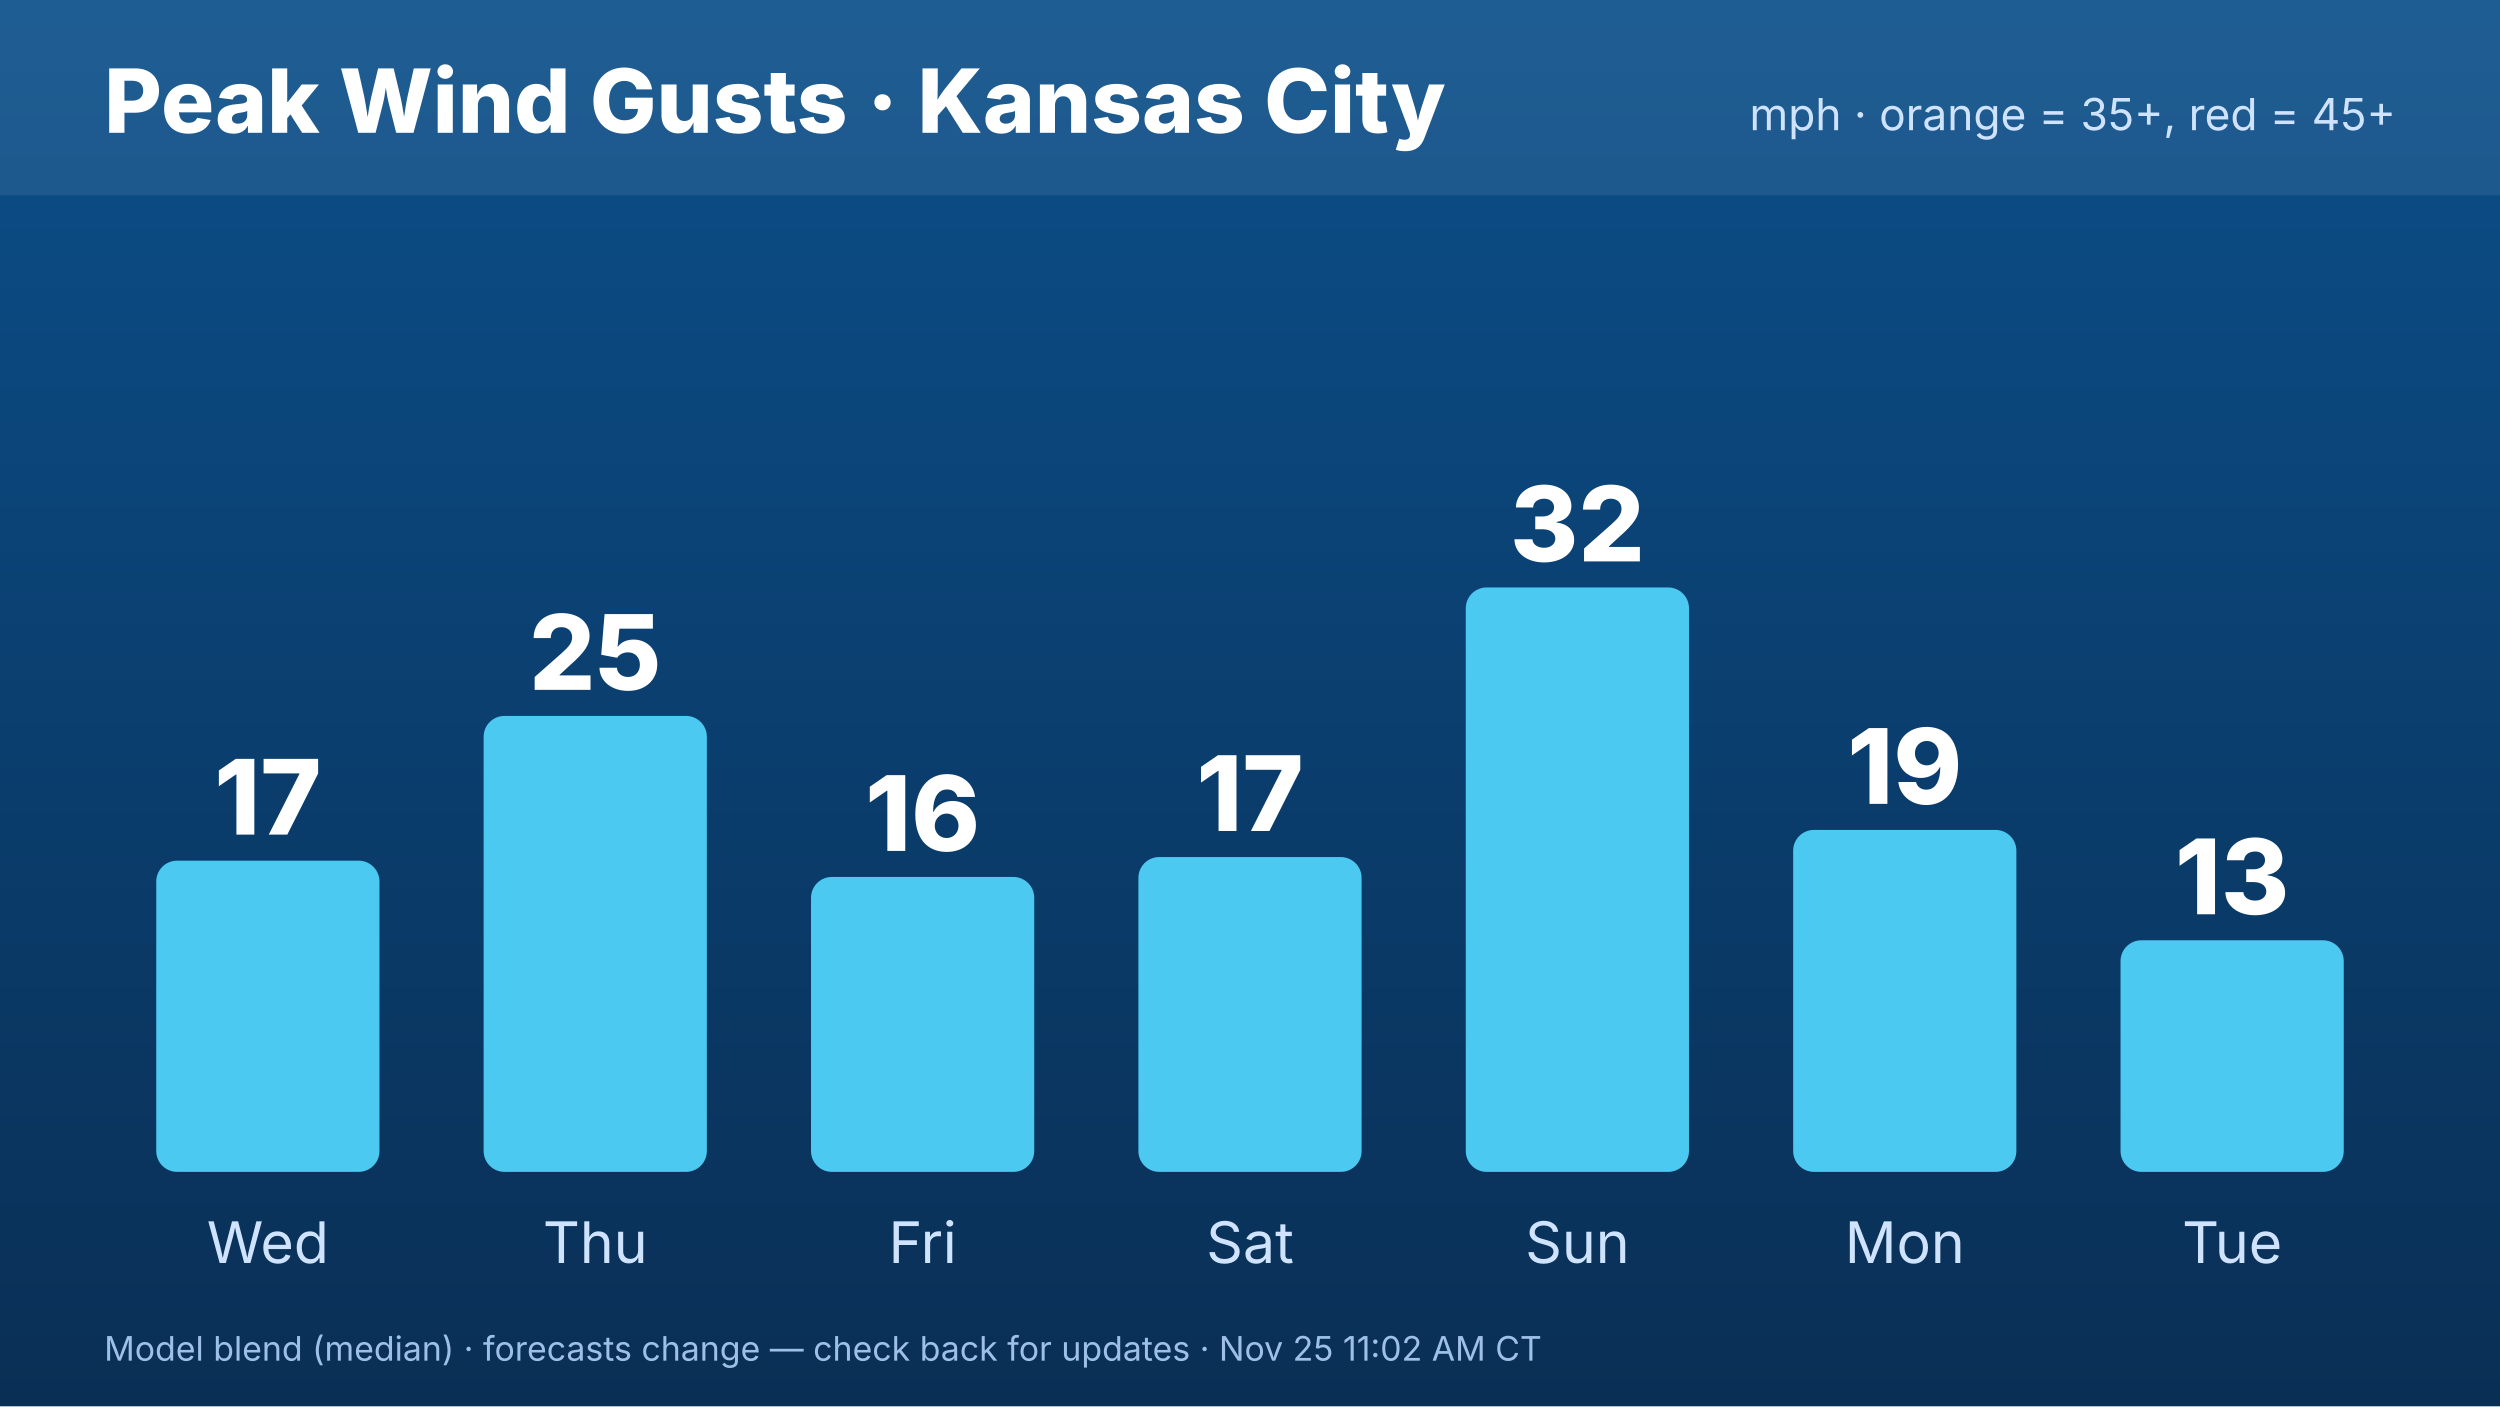
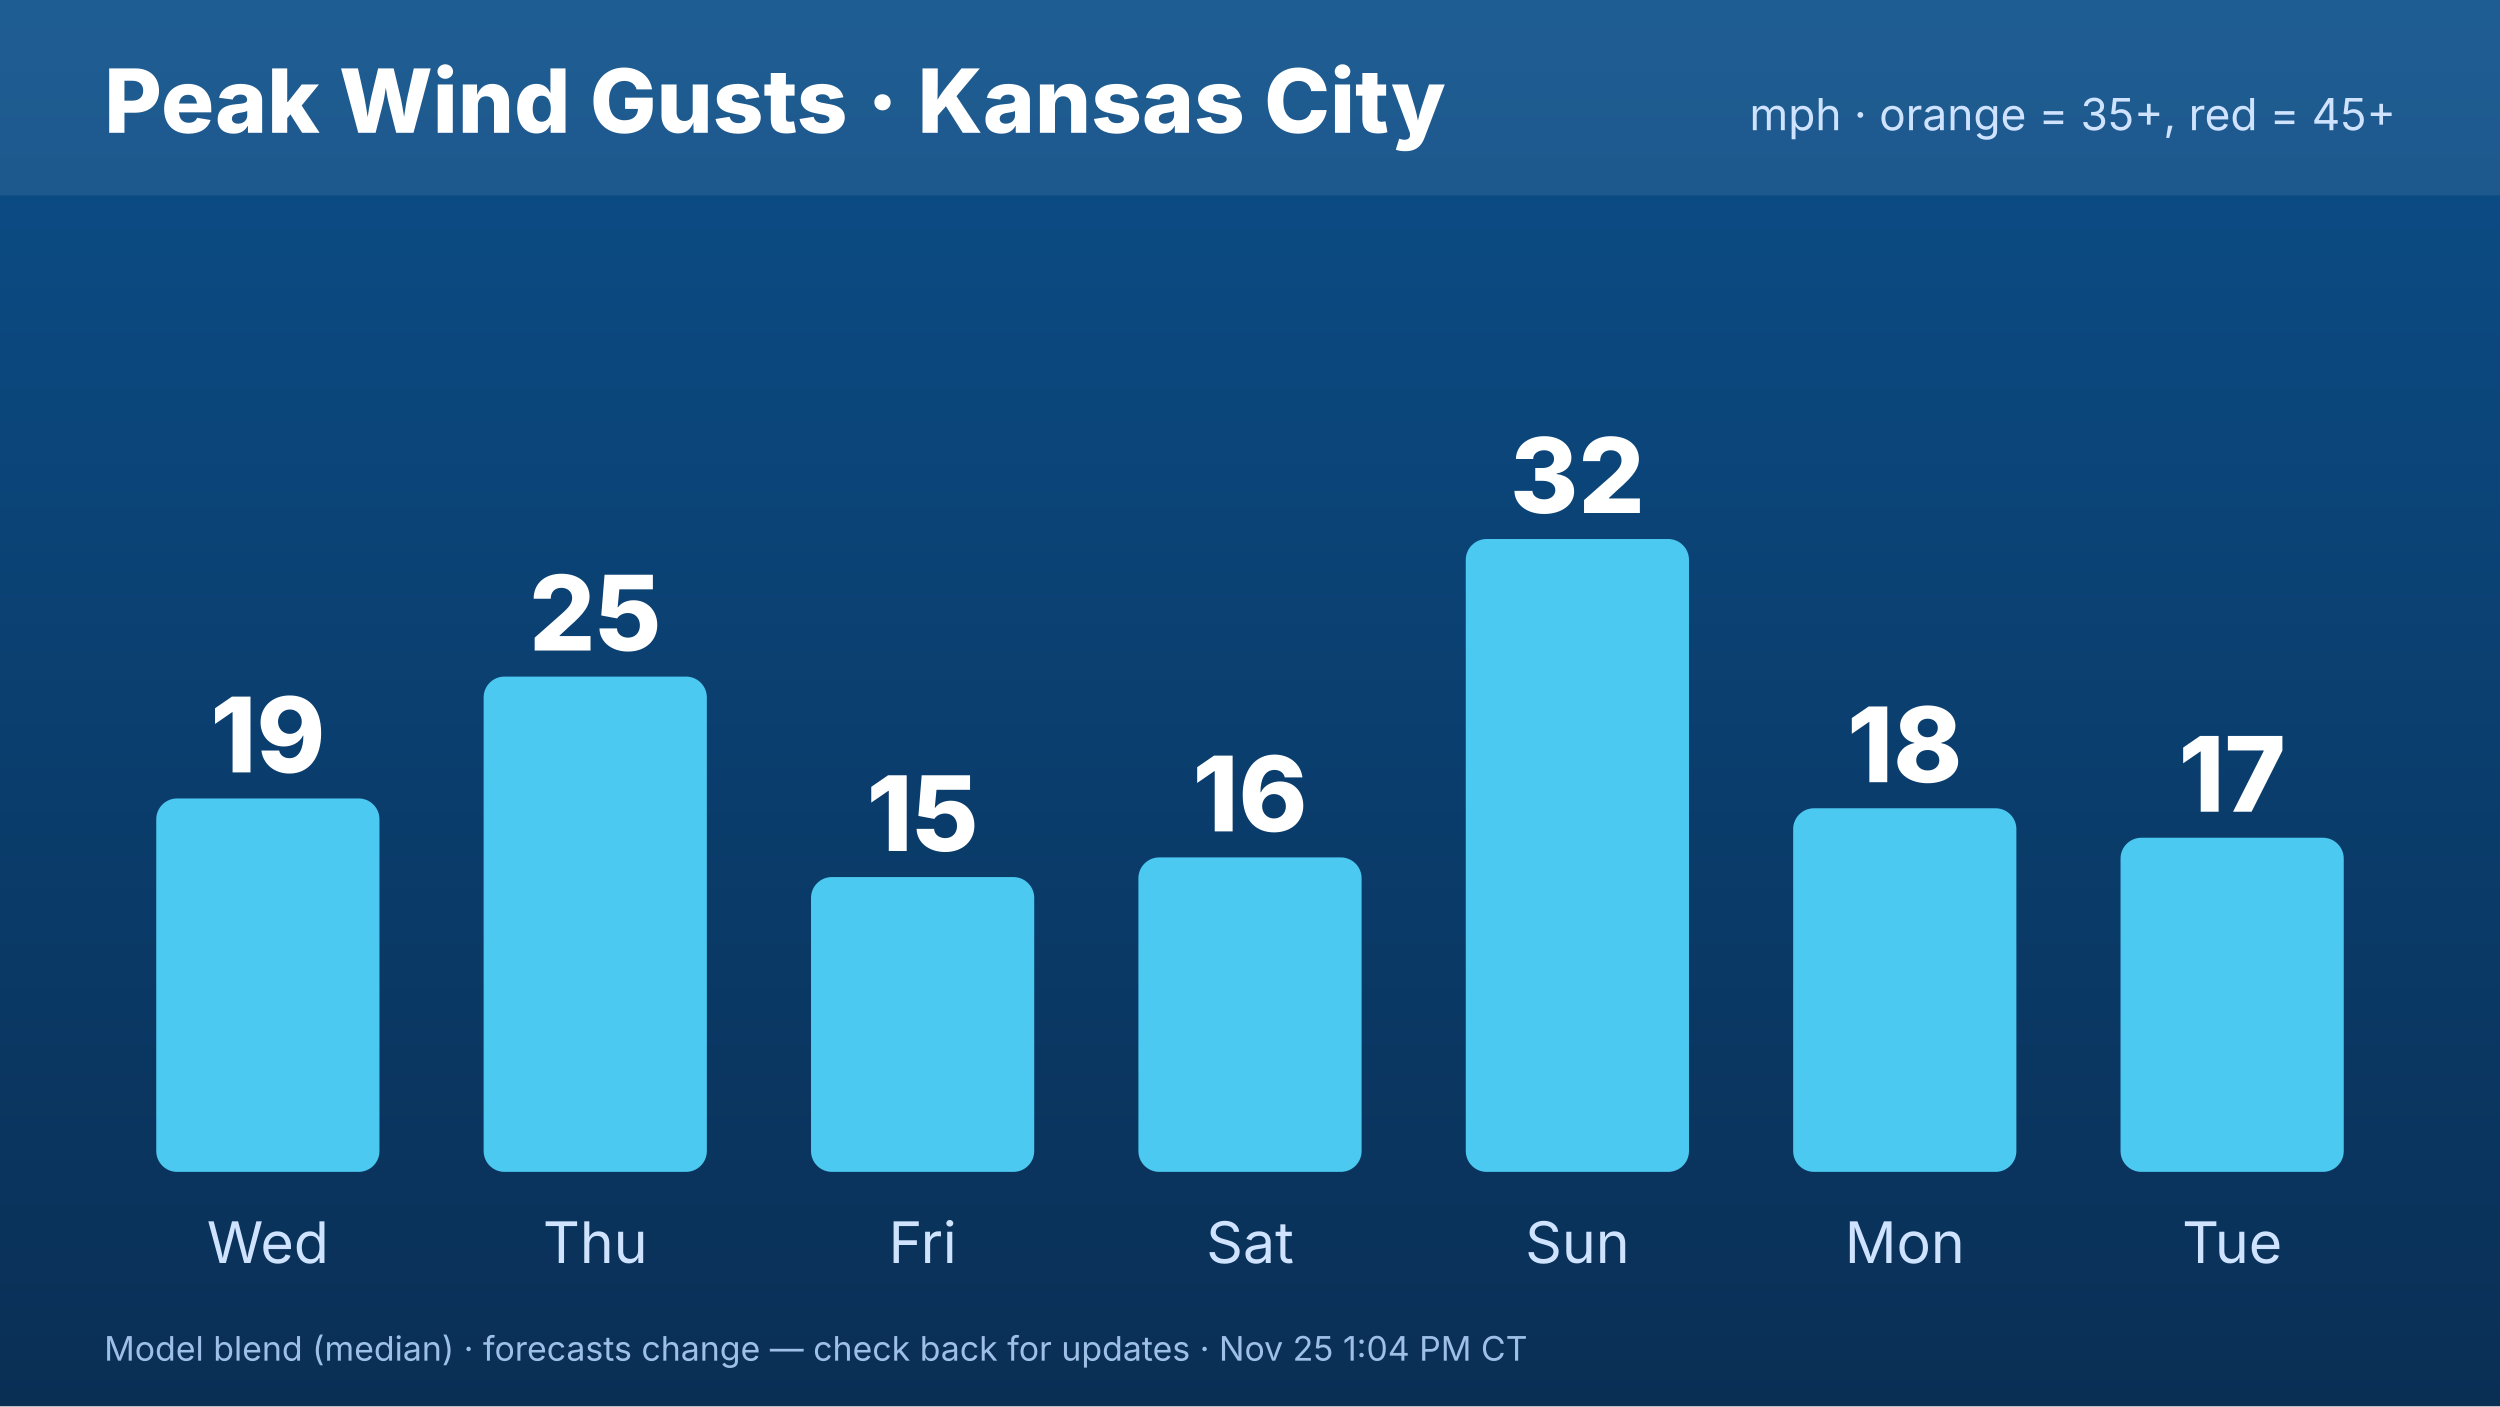
<svg xmlns="http://www.w3.org/2000/svg" width="1920" height="1080" viewBox="0 0 1920 1080" font-family="Inter,Helvetica,Arial,sans-serif">
  <defs>
    <linearGradient id="bg" x1="0" y1="0" x2="0" y2="1">
      <stop offset="0" stop-color="#0b4f8a" />
      <stop offset="1" stop-color="#0a2f55" />
    </linearGradient>
  </defs>
  <rect width="1920" height="1080" fill="url(#bg)" />
  <rect x="0" y="0" width="1920" height="150" fill="#ffffff" opacity=".08" />
  <text x="80" y="102" font-size="68" font-weight="800" fill="#fff">Peak Wind Gusts · Kansas City</text>
  <text x="1840" y="100" font-size="34" fill="#cfe3ff" text-anchor="end">mph · orange = 35+, red = 45+</text>
-   <rect x="120.0" y="660.993" width="171.429" height="239.007" rx="16" fill="#4cc9f0" />
-   <text x="205.714" y="640.993" font-size="80" font-weight="800" fill="#fff" text-anchor="middle">17</text>
+   <rect x="120.0" y="613.208" width="171.429" height="286.792" rx="16" fill="#4cc9f0" />
+   <text x="205.714" y="593.208" font-size="80" font-weight="800" fill="#fff" text-anchor="middle">19</text>
  <text x="205.714" y="970" font-size="44" fill="#cfe3ff" text-anchor="middle">Wed</text>
-   <rect x="371.429" y="549.826" width="171.429" height="350.174" rx="16" fill="#4cc9f0" />
-   <text x="457.143" y="529.826" font-size="80" font-weight="800" fill="#fff" text-anchor="middle">25</text>
+   <rect x="371.429" y="519.623" width="171.429" height="380.377" rx="16" fill="#4cc9f0" />
+   <text x="457.143" y="499.623" font-size="80" font-weight="800" fill="#fff" text-anchor="middle">25</text>
  <text x="457.143" y="970" font-size="44" fill="#cfe3ff" text-anchor="middle">Thu</text>
-   <rect x="622.857" y="673.499" width="171.429" height="226.501" rx="16" fill="#4cc9f0" />
-   <text x="708.571" y="653.499" font-size="80" font-weight="800" fill="#fff" text-anchor="middle">16</text>
+   <rect x="622.857" y="673.585" width="171.429" height="226.415" rx="16" fill="#4cc9f0" />
+   <text x="708.571" y="653.585" font-size="80" font-weight="800" fill="#fff" text-anchor="middle">15</text>
  <text x="708.571" y="970" font-size="44" fill="#cfe3ff" text-anchor="middle">Fri</text>
-   <rect x="874.286" y="658.213" width="171.429" height="241.787" rx="16" fill="#4cc9f0" />
-   <text x="960" y="638.213" font-size="80" font-weight="800" fill="#fff" text-anchor="middle">17</text>
+   <rect x="874.286" y="658.491" width="171.429" height="241.509" rx="16" fill="#4cc9f0" />
+   <text x="960" y="638.491" font-size="80" font-weight="800" fill="#fff" text-anchor="middle">16</text>
  <text x="960" y="970" font-size="44" fill="#cfe3ff" text-anchor="middle">Sat</text>
-   <rect x="1125.714" y="451.166" width="171.429" height="448.834" rx="16" fill="#4cc9f0" />
-   <text x="1211.429" y="431.166" font-size="80" font-weight="800" fill="#fff" text-anchor="middle">32</text>
+   <rect x="1125.714" y="413.962" width="171.429" height="486.038" rx="16" fill="#4cc9f0" />
+   <text x="1211.429" y="393.962" font-size="80" font-weight="800" fill="#fff" text-anchor="middle">32</text>
  <text x="1211.429" y="970" font-size="44" fill="#cfe3ff" text-anchor="middle">Sun</text>
-   <rect x="1377.143" y="637.37" width="171.429" height="262.63" rx="16" fill="#4cc9f0" />
-   <text x="1462.857" y="617.37" font-size="80" font-weight="800" fill="#fff" text-anchor="middle">19</text>
+   <rect x="1377.143" y="620.755" width="171.429" height="279.245" rx="16" fill="#4cc9f0" />
+   <text x="1462.857" y="600.755" font-size="80" font-weight="800" fill="#fff" text-anchor="middle">18</text>
  <text x="1462.857" y="970" font-size="44" fill="#cfe3ff" text-anchor="middle">Mon</text>
-   <rect x="1628.571" y="722.134" width="171.429" height="177.866" rx="16" fill="#4cc9f0" />
-   <text x="1714.286" y="702.134" font-size="80" font-weight="800" fill="#fff" text-anchor="middle">13</text>
+   <rect x="1628.571" y="643.396" width="171.429" height="256.604" rx="16" fill="#4cc9f0" />
+   <text x="1714.286" y="623.396" font-size="80" font-weight="800" fill="#fff" text-anchor="middle">17</text>
  <text x="1714.286" y="970" font-size="44" fill="#cfe3ff" text-anchor="middle">Tue</text>
-   <text x="80" y="1045" font-size="26" fill="#9fc0e6">Model blend (median) · forecasts change — check back for updates · Nov 25 11:02 AM CT</text>
+   <text x="80" y="1045" font-size="26" fill="#9fc0e6">Model blend (median) · forecasts change — check back for updates · Nov 25 1:04 PM CT</text>
</svg>
